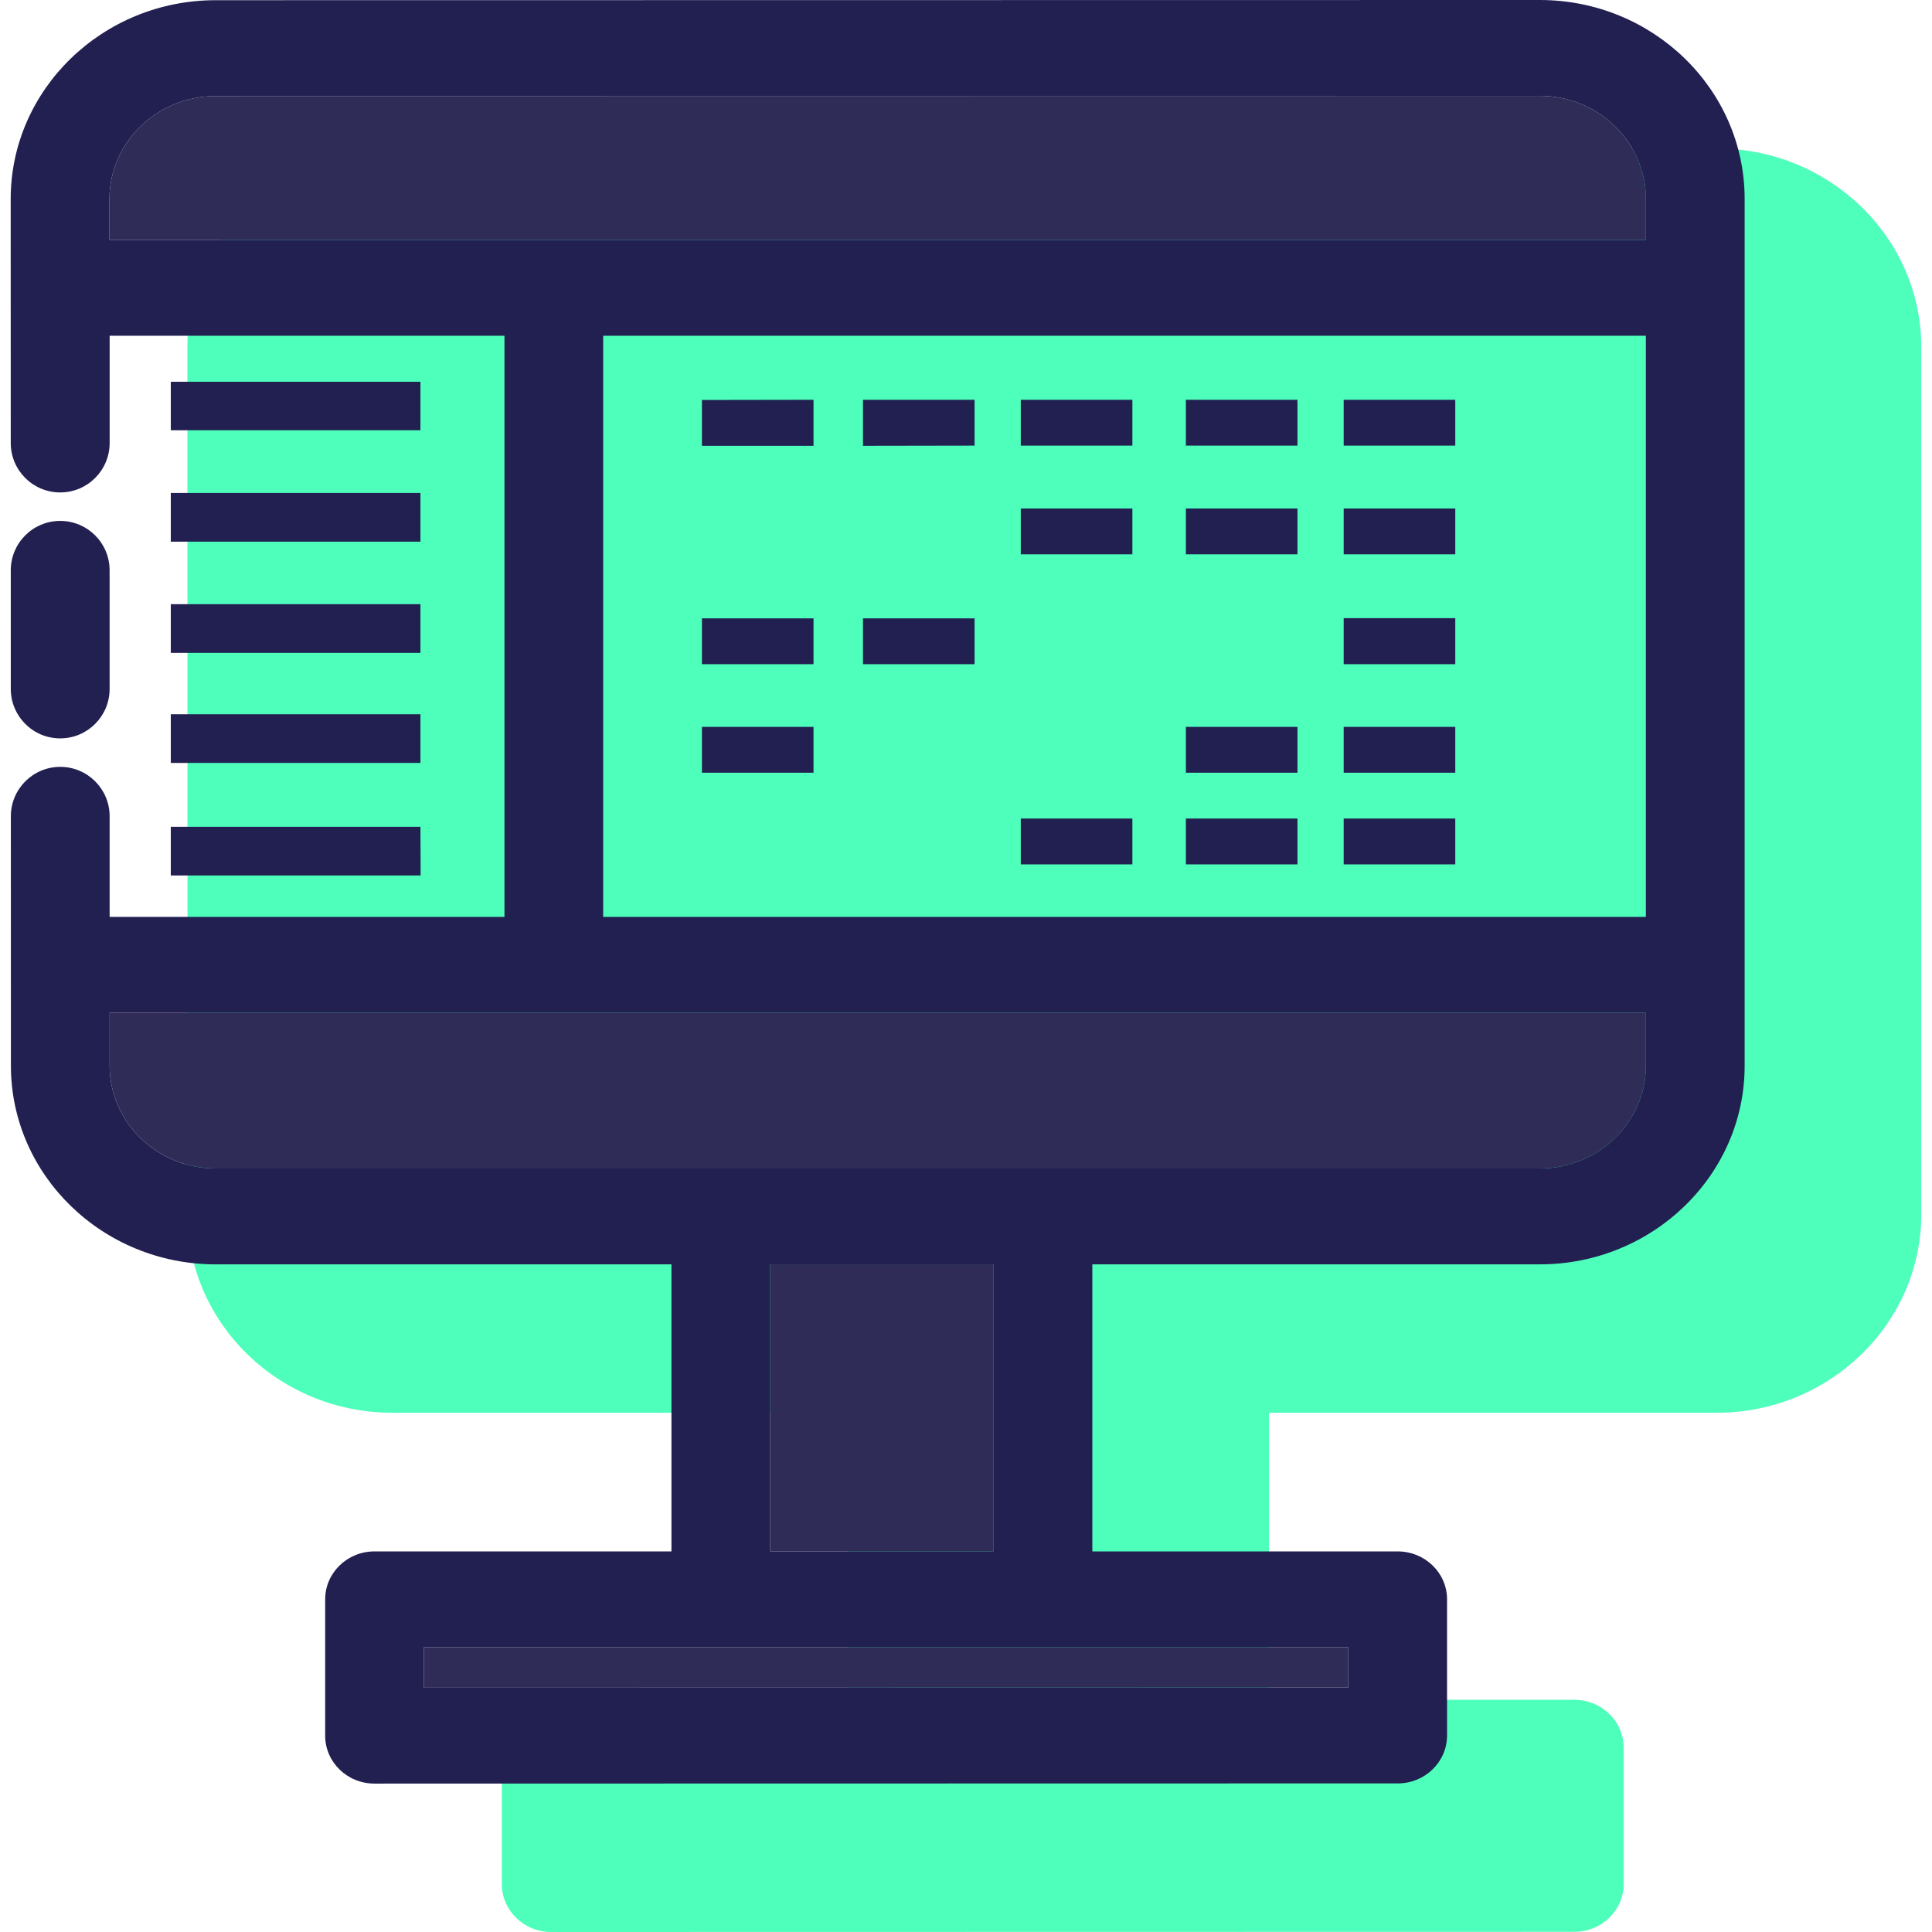
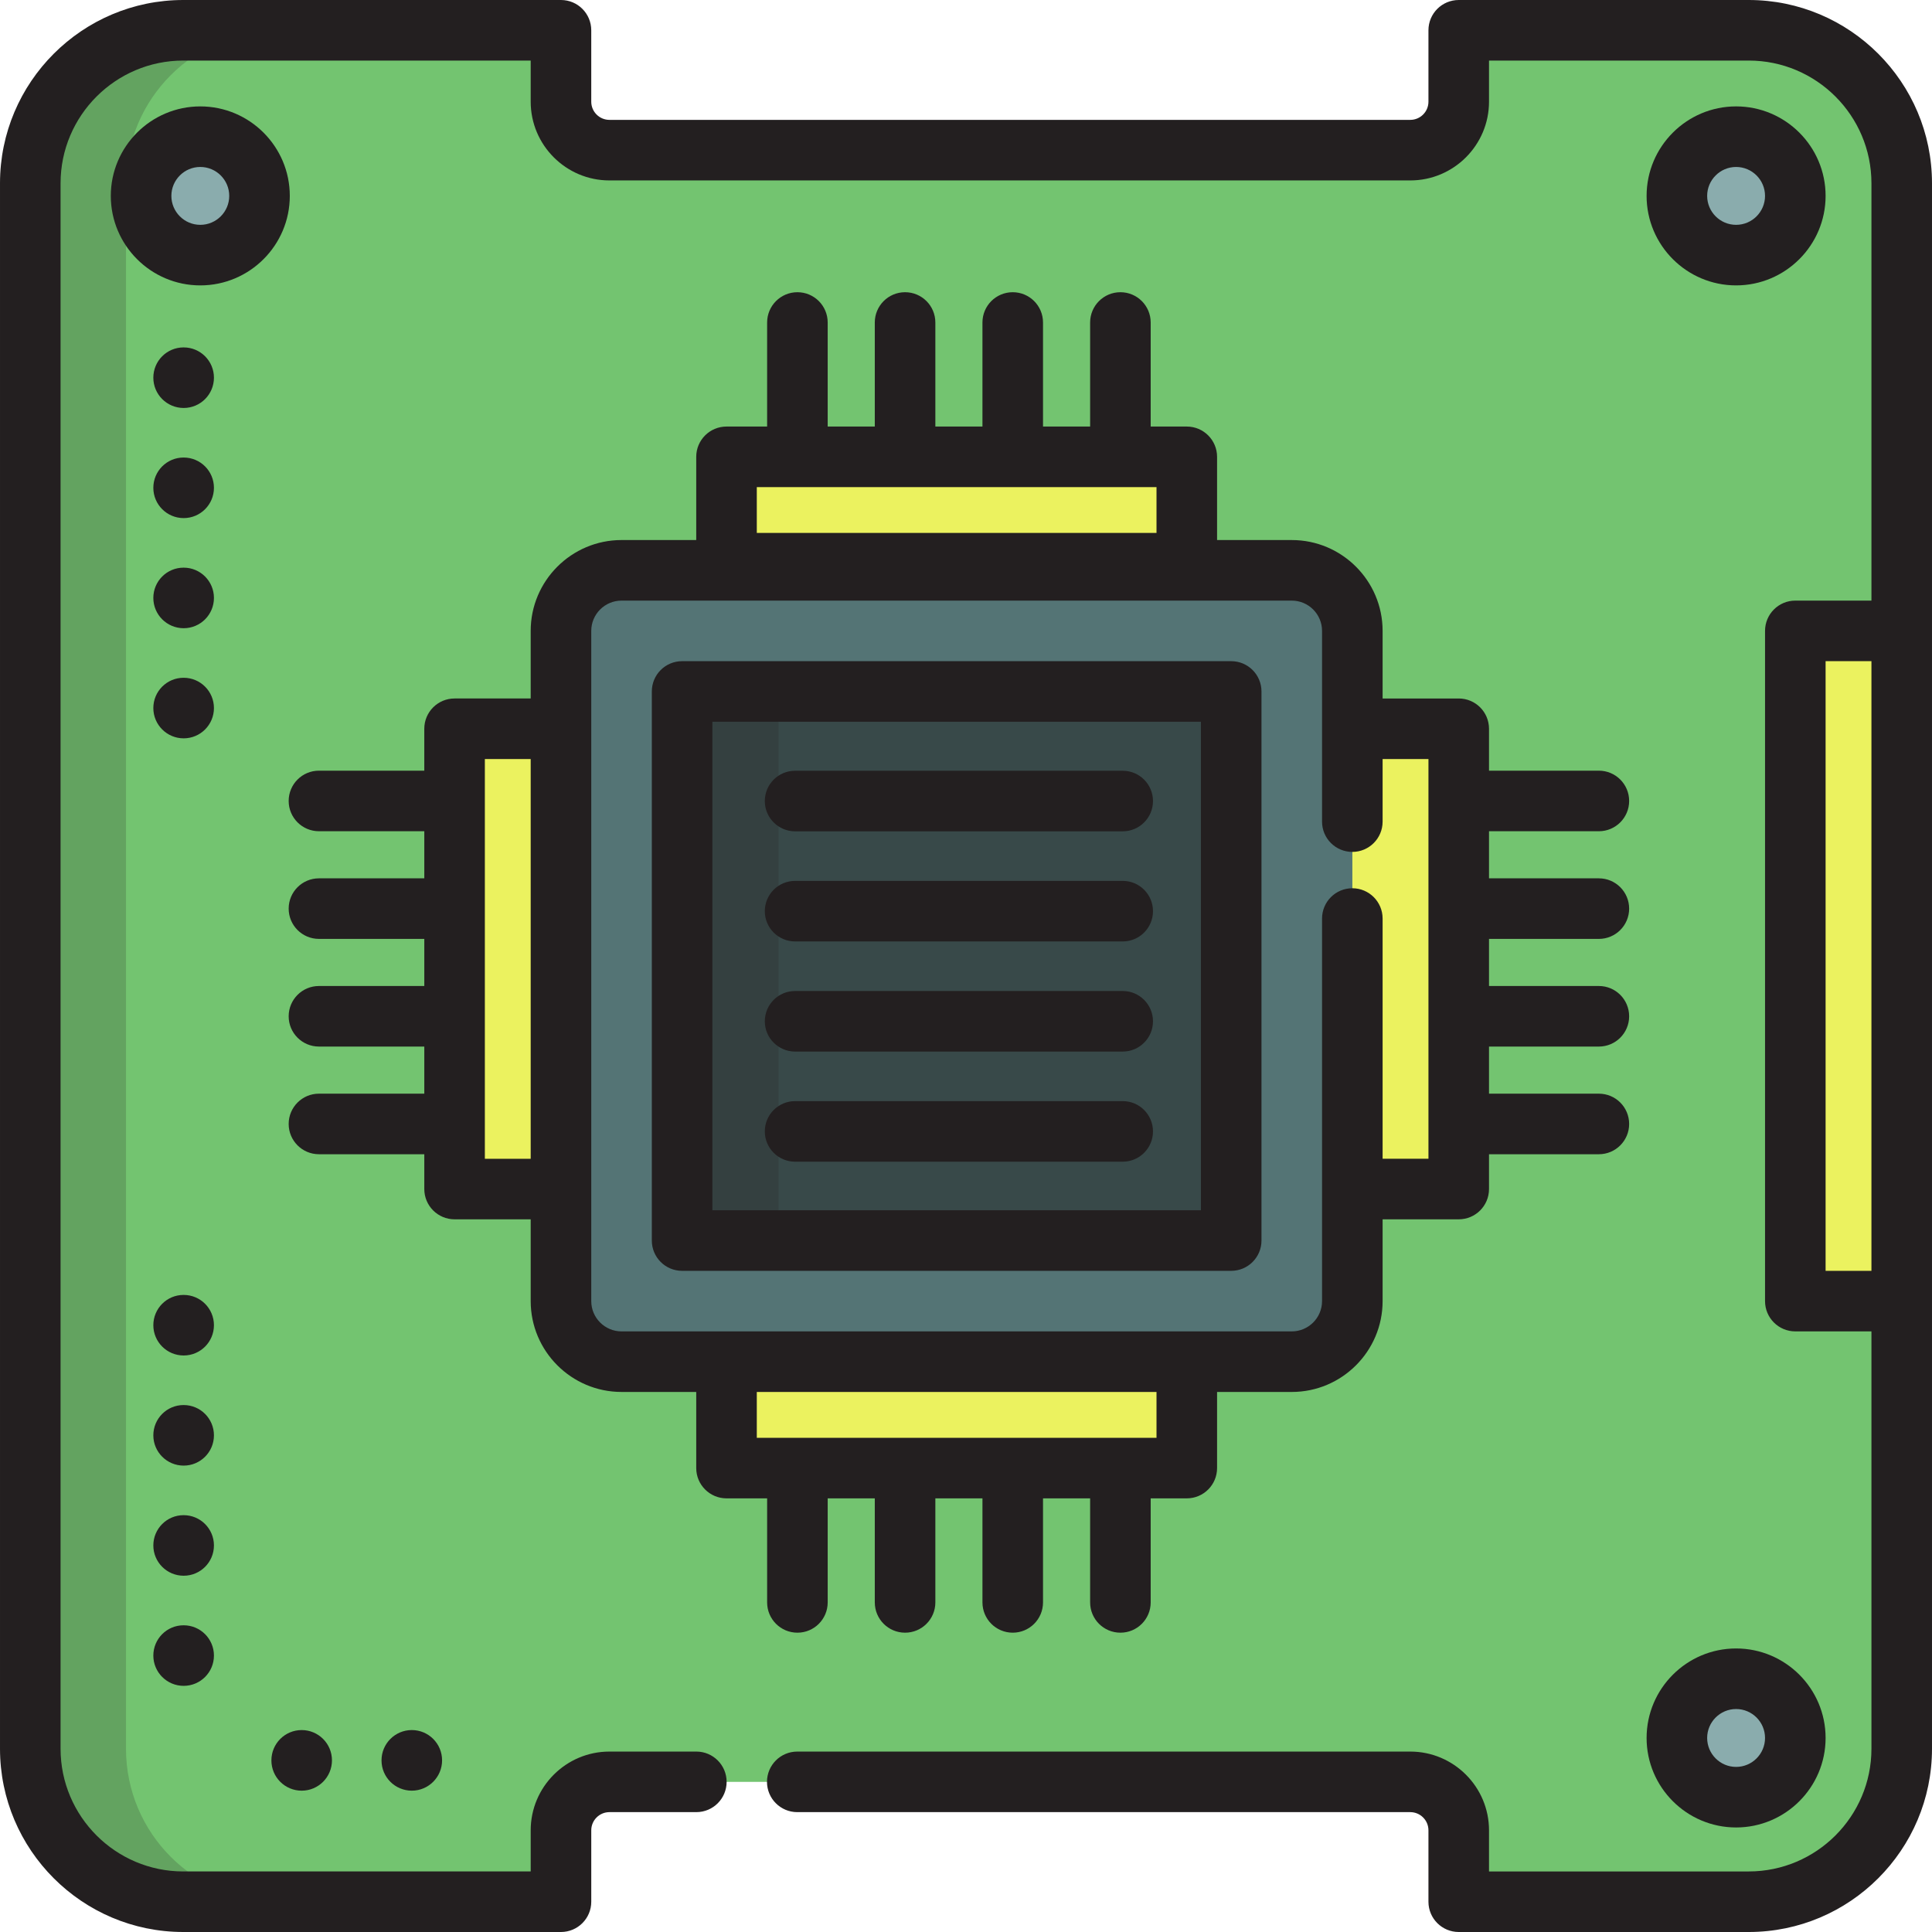
- <svg xmlns="http://www.w3.org/2000/svg" version="1.1" id="Layer_1" x="0px" y="0px" viewBox="0 0 275.972 275.972" style="enable-background:new 0 0 275.972 275.972;" xml:space="preserve">
+ <svg xmlns="http://www.w3.org/2000/svg" version="1.1" id="Layer_1" x="0px" y="0px" viewBox="0 0 512 512" style="enable-background:new 0 0 512 512;" xml:space="preserve">
+   <path style="fill:#73C470;" d="M211.286,472.21h162.452c7.091,0,12.84,5.749,12.84,12.84v18.926h76.85  c22.395,0,40.547-18.155,40.547-40.547V48.572c0-22.394-18.152-40.547-40.547-40.547h-76.85v18.926c0,7.091-5.749,12.84-12.84,12.84  H161.504c-7.091,0-12.84-5.749-12.84-12.84V8.025H48.572c-22.391,0-40.546,18.153-40.546,40.547v414.857  c0,22.391,18.154,40.547,40.547,40.547h100.093v-18.926c0-7.091,5.749-12.84,12.84-12.84h23.031" />
+   <g style="opacity:0.2;">
+     <path style="fill:#231F20;" d="M33.39,463.428V48.572c0-22.394,18.154-40.547,40.546-40.547H48.572   c-22.391,0-40.546,18.153-40.546,40.547v414.857c0,22.391,18.154,40.547,40.547,40.547h25.363   C51.544,503.975,33.39,485.82,33.39,463.428z" />
+   </g>
  <g>
-     <g>
-       <g>
-         <path style="fill:#4EFFBB;" d="M245.193,21.202L56.045,21.229c-16.132,0-29.279,12.736-29.279,28.402l0.027,123.798     c0,15.639,13.119,28.375,29.251,28.375h65.103v41.001H78.723c-3.889,0-7.039,3.068-7.039,6.847v19.473     c0,3.78,3.15,6.847,7.039,6.847l146.174-0.027c3.889,0,7.039-3.068,7.039-6.847v-19.446c0-3.78-3.15-6.847-7.066-6.847h-43.603     v-41.001h63.926c16.132,0,29.279-12.763,29.251-28.402V49.604C274.444,33.938,261.325,21.202,245.193,21.202z" />
-       </g>
-       <g>
-         <g id="XMLID_13_">
-           <g>
-             <polygon style="fill:#302C58;" points="192.592,235.298 192.592,241.05 60.55,241.077 60.55,235.298      " />
-             <rect x="110.015" y="180.602" style="fill:#302C58;" width="31.908" height="41.001" />
-             <path style="fill:#302C58;" d="M235.1,28.402v5.861H15.633V28.43c0-8.107,6.82-14.708,15.173-14.708l189.148-0.027       C228.307,13.694,235.1,20.295,235.1,28.402z" />
-             <path style="fill:#302C58;" d="M235.1,152.2c0.027,8.107-6.792,14.708-15.146,14.708h-70.965h-46.013h-72.17       c-8.354,0-15.146-6.573-15.146-14.708v-7.532H235.1C235.1,144.668,235.1,152.2,235.1,152.2z" />
-             <path style="fill:#222051;" d="M219.954,0L30.806,0.027c-16.132,0-29.279,12.736-29.279,28.402l0.008,34.852       c0,3.9,3.163,7.061,7.064,7.061l0,0c3.9,0,7.064-3.161,7.064-7.064v-15.32h56.394v83.016H15.66v-14.379       c0-3.897-3.161-7.055-7.055-7.055l0,0c-3.897,0-7.058,3.161-7.055,7.058l0.008,35.633c0,15.639,13.119,28.375,29.251,28.375       h65.103v41.001H53.487c-3.889,0-7.039,3.068-7.039,6.847v19.473c0,3.78,3.15,6.847,7.039,6.847l146.175-0.027       c3.889,0,7.039-3.068,7.039-6.847v-19.446c0-3.78-3.15-6.847-7.066-6.847h-43.603v-41.004h63.926       c16.132,0,29.279-12.763,29.251-28.402V28.402C249.205,12.736,236.086,0,219.954,0z M192.592,235.298v5.752L60.55,241.077       v-5.779L192.592,235.298L192.592,235.298z M110.015,221.604v-41.001h31.908v41.001H110.015z M235.1,152.2       c0.027,8.107-6.792,14.708-15.146,14.708H30.806c-8.354,0-15.146-6.573-15.146-14.708v-7.532H235.1       C235.1,144.668,235.1,152.2,235.1,152.2z M235.1,130.974H86.159V47.958H235.1V130.974z M235.1,34.264H15.633V28.43       c0-8.107,6.82-14.708,15.173-14.708l189.148-0.027c8.354,0,15.146,6.601,15.146,14.708L235.1,34.264L235.1,34.264z" />
-             <path style="fill:#222051;" d="M8.599,74.407L8.599,74.407c-3.9,0-7.061,3.161-7.061,7.061l0.003,16.946       c0,3.897,3.161,7.058,7.058,7.058l0,0c3.897,0,7.058-3.161,7.058-7.058V81.468C15.66,77.568,12.499,74.407,8.599,74.407z" />
-             <rect x="191.935" y="116.923" style="fill:#222051;" width="15.94" height="6.546" />
-             <rect x="191.935" y="103.831" style="fill:#222051;" width="15.94" height="6.546" />
-             <rect x="191.935" y="88.302" style="fill:#222051;" width="15.94" height="6.573" />
-             <rect x="191.935" y="72.635" style="fill:#222051;" width="15.94" height="6.546" />
-             <rect x="191.935" y="57.106" style="fill:#222051;" width="15.94" height="6.546" />
-             <rect x="169.394" y="116.923" style="fill:#222051;" width="15.94" height="6.546" />
-             <rect x="169.394" y="103.831" style="fill:#222051;" width="15.94" height="6.546" />
-             <rect x="169.394" y="72.635" style="fill:#222051;" width="15.94" height="6.546" />
-             <rect x="169.394" y="57.106" style="fill:#222051;" width="15.94" height="6.546" />
-             <rect x="145.812" y="116.923" style="fill:#222051;" width="15.94" height="6.546" />
-             <rect x="145.812" y="72.635" style="fill:#222051;" width="15.94" height="6.546" />
-             <rect x="145.812" y="57.106" style="fill:#222051;" width="15.94" height="6.546" />
-             <rect x="123.271" y="88.329" style="fill:#222051;" width="15.94" height="6.546" />
-             <polygon style="fill:#222051;" points="139.211,57.106 139.211,63.652 123.271,63.679 123.271,57.106      " />
-             <rect x="100.264" y="103.831" style="fill:#222051;" width="15.94" height="6.546" />
-             <rect x="100.264" y="88.329" style="fill:#222051;" width="15.94" height="6.546" />
-             <polygon style="fill:#222051;" points="116.205,57.106 116.205,63.679 100.264,63.679 100.264,57.133      " />
-             <polygon style="fill:#222051;" points="60.057,118.101 60.085,125.058 24.397,125.058 24.397,118.101      " />
-             <rect x="24.397" y="102.024" style="fill:#222051;" width="35.66" height="6.957" />
-             <rect x="24.397" y="86.302" style="fill:#222051;" width="35.66" height="6.957" />
-             <rect x="24.397" y="70.417" style="fill:#222051;" width="35.66" height="6.957" />
-             <rect x="24.397" y="54.531" style="fill:#222051;" width="35.66" height="6.929" />
-           </g>
-         </g>
-       </g>
-     </g>
+     <polyline style="fill:#EBF25F;" points="358.38,217.74 358.38,193.131 386.578,193.131 386.578,315.108 358.38,315.108    358.38,243.42  " />
+     <rect x="120.469" y="193.131" style="fill:#EBF25F;" width="28.197" height="121.977" />
+     <rect x="192.532" y="121.068" style="fill:#EBF25F;" width="121.977" height="28.198" />
+     <rect x="192.532" y="360.86" style="fill:#EBF25F;" width="121.977" height="28.197" />
+   </g>
+   <path style="fill:#547475;" d="M358.38,315.108v29.7c0,8.864-7.187,16.05-16.05,16.05H164.714c-8.865,0-16.05-7.186-16.05-16.05  V167.192c0-8.864,7.185-16.05,16.05-16.05h177.616c8.863,0,16.05,7.186,16.05,16.05v25.938 M180.764,328.759h145.517V183.242  H180.764L180.764,328.759L180.764,328.759z" />
+   <rect x="180.762" y="183.244" style="fill:#384949;" width="145.517" height="145.517" />
+   <g style="opacity:0.2;">
+     <rect x="180.762" y="183.244" style="fill:#231F20;" width="25.57" height="145.517" />
+   </g>
+   <g>
+     <circle style="fill:#8AACAD;" cx="53.082" cy="51.915" r="15.692" />
+     <circle style="fill:#8AACAD;" cx="460.079" cy="51.915" r="15.693" />
+     <circle style="fill:#8AACAD;" cx="460.079" cy="460.582" r="15.693" />
+   </g>
+   <rect x="475.776" y="167.195" style="fill:#EBF25F;" width="28.198" height="177.616" />
+   <g>
+     <path style="fill:#231F20;" d="M192.534,397.08h10.763v27.574c0,4.432,3.592,8.025,8.025,8.025c4.433,0,8.025-3.593,8.025-8.025   V397.08h12.482v27.574c0,4.432,3.592,8.025,8.025,8.025s8.025-3.593,8.025-8.025V397.08h12.482v27.574   c0,4.432,3.592,8.025,8.025,8.025s8.025-3.593,8.025-8.025V397.08h12.484v27.574c0,4.432,3.592,8.025,8.025,8.025   s8.025-3.593,8.025-8.025V397.08h9.567c4.433,0,8.025-3.593,8.025-8.025v-20.172h19.795c13.274,0,24.074-10.799,24.074-24.074   v-21.676h20.173c4.433,0,8.025-3.593,8.025-8.025v-9.224h29.113c4.433,0,8.025-3.593,8.025-8.025c0-4.432-3.592-8.025-8.025-8.025   h-29.113v-12.483h29.113c4.433,0,8.025-3.593,8.025-8.025c0-4.432-3.592-8.025-8.025-8.025h-29.113v-12.482h29.113   c4.433,0,8.025-3.593,8.025-8.025s-3.592-8.025-8.025-8.025h-29.113v-12.483h29.113c4.433,0,8.025-3.593,8.025-8.025   c0-4.432-3.592-8.025-8.025-8.025h-29.113v-11.105c0-4.432-3.592-8.025-8.025-8.025h-20.173v-17.914   c0-13.275-10.8-24.074-24.074-24.074h-19.795v-22.053c0-4.432-3.592-8.025-8.025-8.025h-9.567V85.465   c0-4.432-3.592-8.025-8.025-8.025s-8.025,3.593-8.025,8.025v27.574H276.41V85.465c0-4.432-3.592-8.025-8.025-8.025   s-8.025,3.593-8.025,8.025v27.574h-12.482V85.465c0-4.432-3.592-8.025-8.025-8.025s-8.025,3.593-8.025,8.025v27.574h-12.482V85.465   c0-4.432-3.592-8.025-8.025-8.025c-4.433,0-8.025,3.593-8.025,8.025v27.574h-10.763c-4.433,0-8.025,3.593-8.025,8.025v22.053   h-19.795c-13.274,0-24.074,10.799-24.074,24.074v17.914h-20.172c-4.433,0-8.025,3.593-8.025,8.025v11.105H84.525   c-4.433,0-8.025,3.593-8.025,8.025c0,4.432,3.592,8.025,8.025,8.025h27.918v12.483H84.525c-4.433,0-8.025,3.593-8.025,8.025   c0,4.432,3.592,8.025,8.025,8.025h27.918v12.482H84.525c-4.433,0-8.025,3.593-8.025,8.025s3.592,8.025,8.025,8.025h27.918v12.483   H84.525c-4.433,0-8.025,3.593-8.025,8.025s3.592,8.025,8.025,8.025h27.918v9.224c0,4.432,3.592,8.025,8.025,8.025h20.172v21.676   c0,13.275,10.8,24.074,24.074,24.074h19.795v20.172C184.509,393.487,188.102,397.08,192.534,397.08z M200.559,129.088h105.928   v12.149H200.559L200.559,129.088L200.559,129.088z M306.486,381.031H200.559v-12.147h105.928V381.031z M128.492,307.083V201.156   h12.147v105.928H128.492z M156.69,344.809v-29.7V193.131v-25.938c0-4.425,3.599-8.025,8.025-8.025h177.616   c4.425,0,8.025,3.599,8.025,8.025v25.938l0,0l0,0v24.609c0,4.432,3.592,8.025,8.025,8.025c4.433,0,8.025-3.593,8.025-8.025v-16.585   h12.149v105.928h-12.149V243.42c0-4.432-3.592-8.025-8.025-8.025c-4.433,0-8.025,3.593-8.025,8.025v71.688l0,0v29.7   c0,4.425-3.599,8.025-8.025,8.025h-27.819H192.534h-27.819C160.289,352.833,156.69,349.234,156.69,344.809z" />
+     <path style="fill:#231F20;" d="M334.306,328.759V183.242c0-4.432-3.592-8.025-8.025-8.025H180.764   c-4.433,0-8.025,3.593-8.025,8.025v145.517c0,4.432,3.592,8.025,8.025,8.025h145.517   C330.714,336.784,334.306,333.191,334.306,328.759z M318.256,320.734H188.789V191.267h129.467V320.734z" />
+     <path style="fill:#231F20;" d="M76.799,51.915c0-13.078-10.639-23.717-23.717-23.717S29.364,38.837,29.364,51.915   s10.639,23.718,23.717,23.718S76.799,64.993,76.799,51.915z M53.082,59.583c-4.227,0-7.667-3.44-7.667-7.669   s3.44-7.667,7.667-7.667s7.667,3.44,7.667,7.667C60.749,56.143,57.309,59.583,53.082,59.583z" />
+     <path style="fill:#231F20;" d="M460.085,75.632c13.078,0,23.717-10.64,23.717-23.718s-10.639-23.717-23.717-23.717   c-13.079,0-23.719,10.64-23.719,23.717C436.365,64.993,447.005,75.632,460.085,75.632z M460.085,44.247   c4.227,0,7.667,3.44,7.667,7.667c0,4.229-3.44,7.669-7.667,7.669c-4.229,0-7.67-3.44-7.67-7.669   C452.415,47.687,455.856,44.247,460.085,44.247z" />
+     <path style="fill:#231F20;" d="M460.085,484.296c13.078,0,23.717-10.64,23.717-23.718c0-13.078-10.639-23.718-23.717-23.718   c-13.079,0-23.719,10.64-23.719,23.718C436.365,473.656,447.005,484.296,460.085,484.296z M460.085,452.911   c4.227,0,7.667,3.44,7.667,7.669s-3.44,7.669-7.667,7.669c-4.229,0-7.67-3.44-7.67-7.669   C452.415,456.349,455.856,452.911,460.085,452.911z" />
+     <path style="fill:#231F20;" d="M463.428,0h-76.85c-4.433,0-8.025,3.593-8.025,8.025v18.926c0,2.655-2.159,4.815-4.815,4.815   H161.504c-2.655,0-4.815-2.16-4.815-4.815V8.025c0-4.432-3.592-8.025-8.025-8.025H48.572C21.79,0,0.001,21.789,0.001,48.572   v414.857C0.001,490.211,21.79,512,48.573,512h100.093c4.433,0,8.025-3.593,8.025-8.025v-18.926c0-2.655,2.16-4.815,4.815-4.815   h23.031c4.433,0,8.025-3.593,8.025-8.025c0-4.432-3.592-8.025-8.025-8.025h-23.031c-11.504,0-20.865,9.36-20.865,20.865v10.901   H48.572c-17.933,0-32.522-14.589-32.522-32.522V48.572C16.051,30.639,30.64,16.05,48.572,16.05h92.068v10.901   c0,11.504,9.36,20.865,20.865,20.865h212.234c11.504,0,20.865-9.36,20.865-20.865V16.05h68.825   c17.933,0,32.522,14.589,32.522,32.521v110.596h-20.173c-4.433,0-8.025,3.593-8.025,8.025v177.616c0,4.432,3.592,8.025,8.025,8.025   h20.173v110.596c0,17.933-14.589,32.522-32.522,32.522h-68.825v-10.901c0-11.504-9.36-20.865-20.865-20.865H211.285   c-4.433,0-8.025,3.593-8.025,8.025c0,4.432,3.592,8.025,8.025,8.025h162.452c2.656,0,4.815,2.16,4.815,4.815v18.926   c0,4.432,3.592,8.025,8.025,8.025h76.85c26.782,0,48.572-21.789,48.572-48.572v-118.62V167.192V48.572   C511.999,21.789,490.21,0,463.428,0z M483.802,336.784V175.217h12.149v161.567H483.802z" />
+     <path style="fill:#231F20;" d="M210.708,220.308h86.821c4.433,0,8.025-3.593,8.025-8.025s-3.592-8.025-8.025-8.025h-86.821   c-4.433,0-8.025,3.593-8.025,8.025S206.277,220.308,210.708,220.308z" />
+     <path style="fill:#231F20;" d="M210.708,307.859h86.821c4.433,0,8.025-3.593,8.025-8.025s-3.592-8.025-8.025-8.025h-86.821   c-4.433,0-8.025,3.593-8.025,8.025S206.277,307.859,210.708,307.859z" />
+     <path style="fill:#231F20;" d="M210.708,278.676h86.821c4.433,0,8.025-3.593,8.025-8.025c0-4.432-3.592-8.025-8.025-8.025h-86.821   c-4.433,0-8.025,3.593-8.025,8.025C202.684,275.083,206.277,278.676,210.708,278.676z" />
+     <path style="fill:#231F20;" d="M210.708,249.492h86.821c4.433,0,8.025-3.593,8.025-8.025c0-4.432-3.592-8.025-8.025-8.025h-86.821   c-4.433,0-8.025,3.593-8.025,8.025C202.684,245.899,206.277,249.492,210.708,249.492z" />
+     <path style="fill:#231F20;" d="M48.672,343.168h-0.024c-4.433,0-8.013,3.593-8.013,8.025c0,4.432,3.604,8.025,8.037,8.025   s8.025-3.593,8.025-8.025C56.697,346.761,53.105,343.168,48.672,343.168z" />
+     <path style="fill:#231F20;" d="M48.672,430.719h-0.024c-4.433,0-8.013,3.593-8.013,8.025c0,4.432,3.604,8.025,8.037,8.025   s8.025-3.593,8.025-8.025C56.697,434.312,53.105,430.719,48.672,430.719z" />
+     <path style="fill:#231F20;" d="M48.672,401.536h-0.024c-4.433,0-8.013,3.593-8.013,8.025c0,4.432,3.604,8.025,8.037,8.025   s8.025-3.593,8.025-8.025C56.697,405.129,53.105,401.536,48.672,401.536z" />
+     <path style="fill:#231F20;" d="M48.672,372.352h-0.024c-4.433,0-8.013,3.593-8.013,8.025s3.604,8.025,8.037,8.025   s8.025-3.593,8.025-8.025S53.105,372.352,48.672,372.352z" />
+     <path style="fill:#231F20;" d="M48.672,92.067h-0.024c-4.433,0-8.013,3.593-8.013,8.025c0,4.432,3.604,8.025,8.037,8.025   s8.025-3.593,8.025-8.025C56.697,95.66,53.105,92.067,48.672,92.067z" />
+     <path style="fill:#231F20;" d="M48.672,179.618h-0.024c-4.433,0-8.013,3.593-8.013,8.025s3.604,8.025,8.037,8.025   s8.025-3.593,8.025-8.025C56.697,183.211,53.105,179.618,48.672,179.618z" />
+     <path style="fill:#231F20;" d="M48.672,150.434h-0.024c-4.433,0-8.013,3.593-8.013,8.025c0,4.432,3.604,8.025,8.037,8.025   s8.025-3.593,8.025-8.025C56.697,154.027,53.105,150.434,48.672,150.434z" />
+     <path style="fill:#231F20;" d="M48.672,121.251h-0.024c-4.433,0-8.013,3.593-8.013,8.025s3.604,8.025,8.037,8.025   s8.025-3.593,8.025-8.025S53.105,121.251,48.672,121.251z" />
+     <path style="fill:#231F20;" d="M79.949,474.547c4.433,0,8.025-3.605,8.025-8.037c0-4.432-3.592-8.025-8.025-8.025   c-4.433,0-8.025,3.593-8.025,8.025v0.022C71.924,470.965,75.516,474.547,79.949,474.547z" />
+     <path style="fill:#231F20;" d="M101.107,466.51v0.022c0,4.432,3.592,8.013,8.025,8.013c4.433,0,8.025-3.605,8.025-8.037   c0-4.432-3.592-8.025-8.025-8.025C104.699,458.485,101.107,462.078,101.107,466.51z" />
  </g>
  <g>
</g>
  <g>
</g>
  <g>
</g>
  <g>
</g>
  <g>
</g>
  <g>
</g>
  <g>
</g>
  <g>
</g>
  <g>
</g>
  <g>
</g>
  <g>
</g>
  <g>
</g>
  <g>
</g>
  <g>
</g>
  <g>
</g>
</svg>
